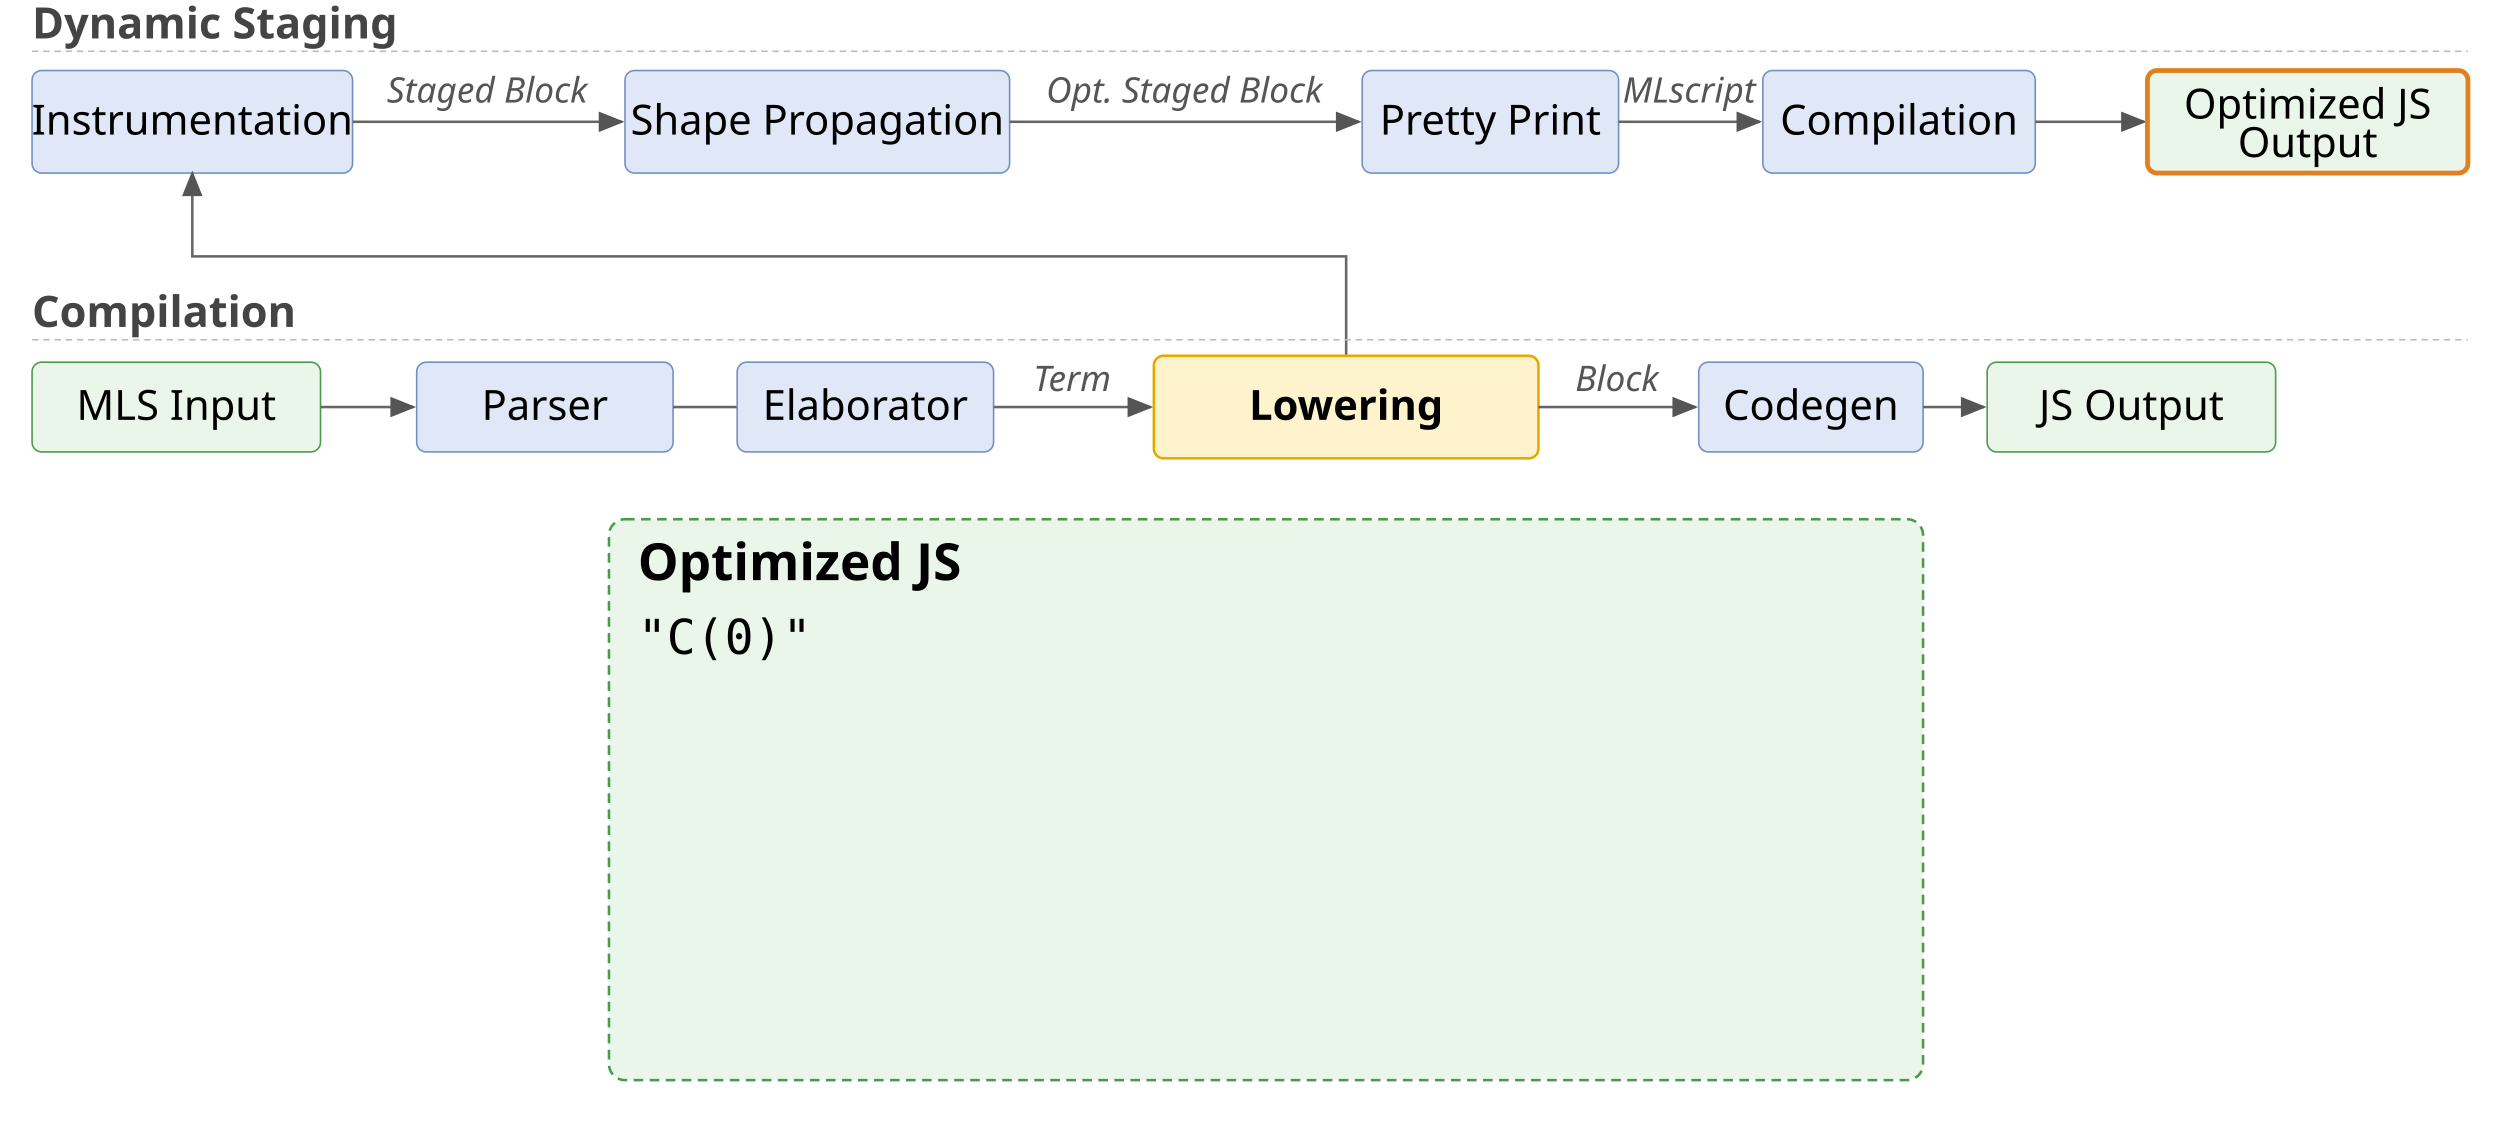
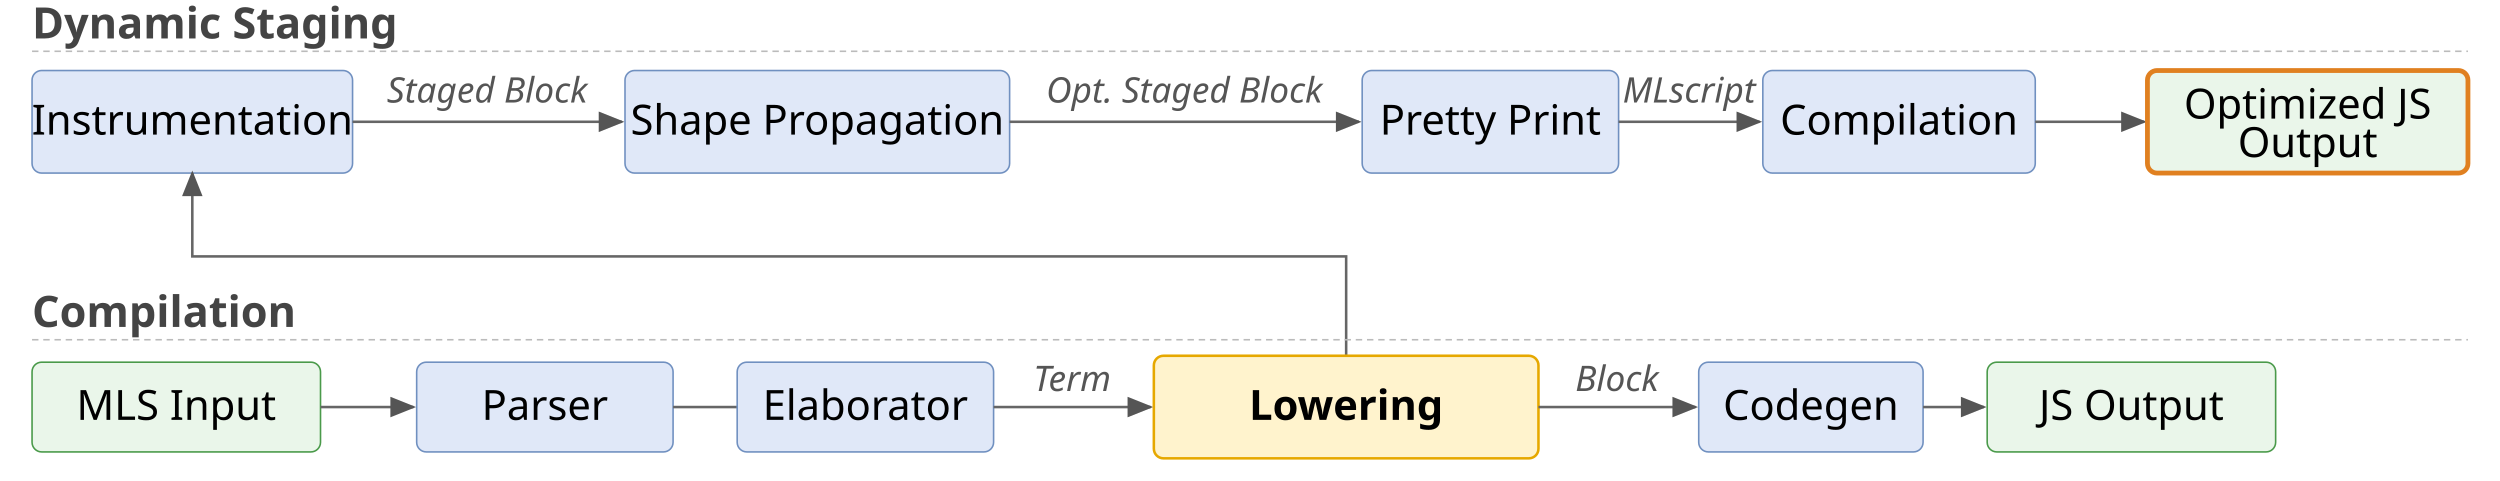
- <svg xmlns="http://www.w3.org/2000/svg" viewBox="0 0 1560 700" font-family="sans-serif" xml:space="preserve">
+ <svg xmlns="http://www.w3.org/2000/svg" viewBox="0 0 1560 300" font-family="sans-serif" xml:space="preserve">
  <defs>
    <marker id="a" markerWidth="10" markerHeight="8" refX="9" refY="4" orient="auto">
      <path d="M0,0 L0,8 L10,4 z" fill="#555" />
    </marker>
    <marker id="ah" markerWidth="10" markerHeight="8" refX="9" refY="4" orient="auto">
      <path d="M0,0 L0,8 L10,4 z" fill="#e08020" />
    </marker>
    <style>
      .mono { font-family: Menlo, Consolas, monospace; font-size: 30px; }
      .ttl  { font-weight: bold; font-size: 32px; }
      .lbl  { font-size: 22px; font-style: italic; fill: #555; }
      .row  { font-weight: bold; font-size: 27px; fill: #444; }
      .hl   { stroke: #e08020; stroke-width: 3; fill: none; }
      text  { font-size: 26px; }
    </style>
  </defs>
  <text x="20" y="24" class="row">Dynamic Staging</text>
  <line x1="20" y1="32" x2="1540" y2="32" stroke="#bbb" stroke-dasharray="4,3" />
  <rect x="20" y="44" width="200" height="64" rx="6" fill="#e0e8f8" stroke="#7090c0" />
  <text x="120" y="84" text-anchor="middle">Instrumentation</text>
  <rect x="390" y="44" width="240" height="64" rx="6" fill="#e0e8f8" stroke="#7090c0" />
  <text x="510" y="84" text-anchor="middle">Shape Propagation</text>
  <rect x="850" y="44" width="160" height="64" rx="6" fill="#e0e8f8" stroke="#7090c0" />
  <text x="930" y="84" text-anchor="middle">Pretty Print</text>
  <rect x="1100" y="44" width="170" height="64" rx="6" fill="#e0e8f8" stroke="#7090c0" />
  <text x="1185" y="84" text-anchor="middle">Compilation</text>
  <rect x="1340" y="44" width="200" height="64" rx="6" fill="#eaf6ea" stroke="#4a9a4a" />
  <text x="1440" y="74" text-anchor="middle" font-size="22">Optimized JS</text>
  <text x="1440" y="98" text-anchor="middle" font-size="22">Output</text>
  <line x1="220" y1="76" x2="388" y2="76" stroke="#666" stroke-width="1.6" marker-end="url(#a)" />
  <text x="304" y="64" text-anchor="middle" class="lbl">Staged Block</text>
  <line x1="630" y1="76" x2="848" y2="76" stroke="#666" stroke-width="1.6" marker-end="url(#a)" />
  <text x="739" y="64" text-anchor="middle" class="lbl">Opt. Staged Block</text>
  <line x1="1010" y1="76" x2="1098" y2="76" stroke="#666" stroke-width="1.6" marker-end="url(#a)" />
  <text x="1054" y="64" text-anchor="middle" class="lbl">MLscript</text>
  <line x1="1270" y1="76" x2="1338" y2="76" stroke="#666" stroke-width="1.6" marker-end="url(#a)" />
  <path d="M 840 222 L 840 160 L 120 160 L 120 108" fill="none" stroke="#666" stroke-width="1.6" marker-end="url(#a)" />
  <text x="20" y="204" class="row">Compilation</text>
  <line x1="20" y1="212" x2="1540" y2="212" stroke="#bbb" stroke-dasharray="4,3" />
  <rect x="20" y="226" width="180" height="56" rx="6" fill="#eaf6ea" stroke="#4a9a4a" />
  <text x="110" y="262" text-anchor="middle">MLS Input</text>
  <line x1="200" y1="254" x2="258" y2="254" stroke="#666" stroke-width="1.6" marker-end="url(#a)" />
  <rect x="260" y="226" width="160" height="56" rx="6" fill="#e0e8f8" stroke="#7090c0" />
  <text x="340" y="262" text-anchor="middle">Parser</text>
  <line x1="420" y1="254" x2="478" y2="254" stroke="#666" stroke-width="1.6" marker-end="url(#a)" />
  <rect x="460" y="226" width="160" height="56" rx="6" fill="#e0e8f8" stroke="#7090c0" />
  <text x="540" y="262" text-anchor="middle">Elaborator</text>
  <line x1="620" y1="254" x2="718" y2="254" stroke="#666" stroke-width="1.6" marker-end="url(#a)" />
  <text x="669" y="244" text-anchor="middle" class="lbl">Term</text>
  <rect x="720" y="222" width="240" height="64" rx="6" fill="#fff3cd" stroke="#e6a800" stroke-width="1.6" />
  <text x="840" y="262" text-anchor="middle" font-weight="bold">Lowering</text>
  <line x1="960" y1="254" x2="1058" y2="254" stroke="#666" stroke-width="1.6" marker-end="url(#a)" />
  <text x="1009" y="244" text-anchor="middle" class="lbl">Block</text>
  <rect x="1060" y="226" width="140" height="56" rx="6" fill="#e0e8f8" stroke="#7090c0" />
  <text x="1130" y="262" text-anchor="middle">Codegen</text>
  <line x1="1200" y1="254" x2="1238" y2="254" stroke="#666" stroke-width="1.6" marker-end="url(#a)" />
  <rect x="1240" y="226" width="180" height="56" rx="6" fill="#eaf6ea" stroke="#4a9a4a" />
  <text x="1330" y="262" text-anchor="middle">JS Output</text>
  <rect x="1340" y="44" width="200" height="64" rx="6" fill="none" stroke="#e08020" stroke-width="3" />
-   <rect x="380" y="324" width="820" height="350" rx="10" fill="#eaf6ea" stroke="#4a9a4a" stroke-width="1.6" stroke-dasharray="6,4" />
-   <text x="398" y="362" class="ttl">Optimized JS</text>
-   <text x="398" y="408" class="mono">"C(0)"</text>
</svg>
